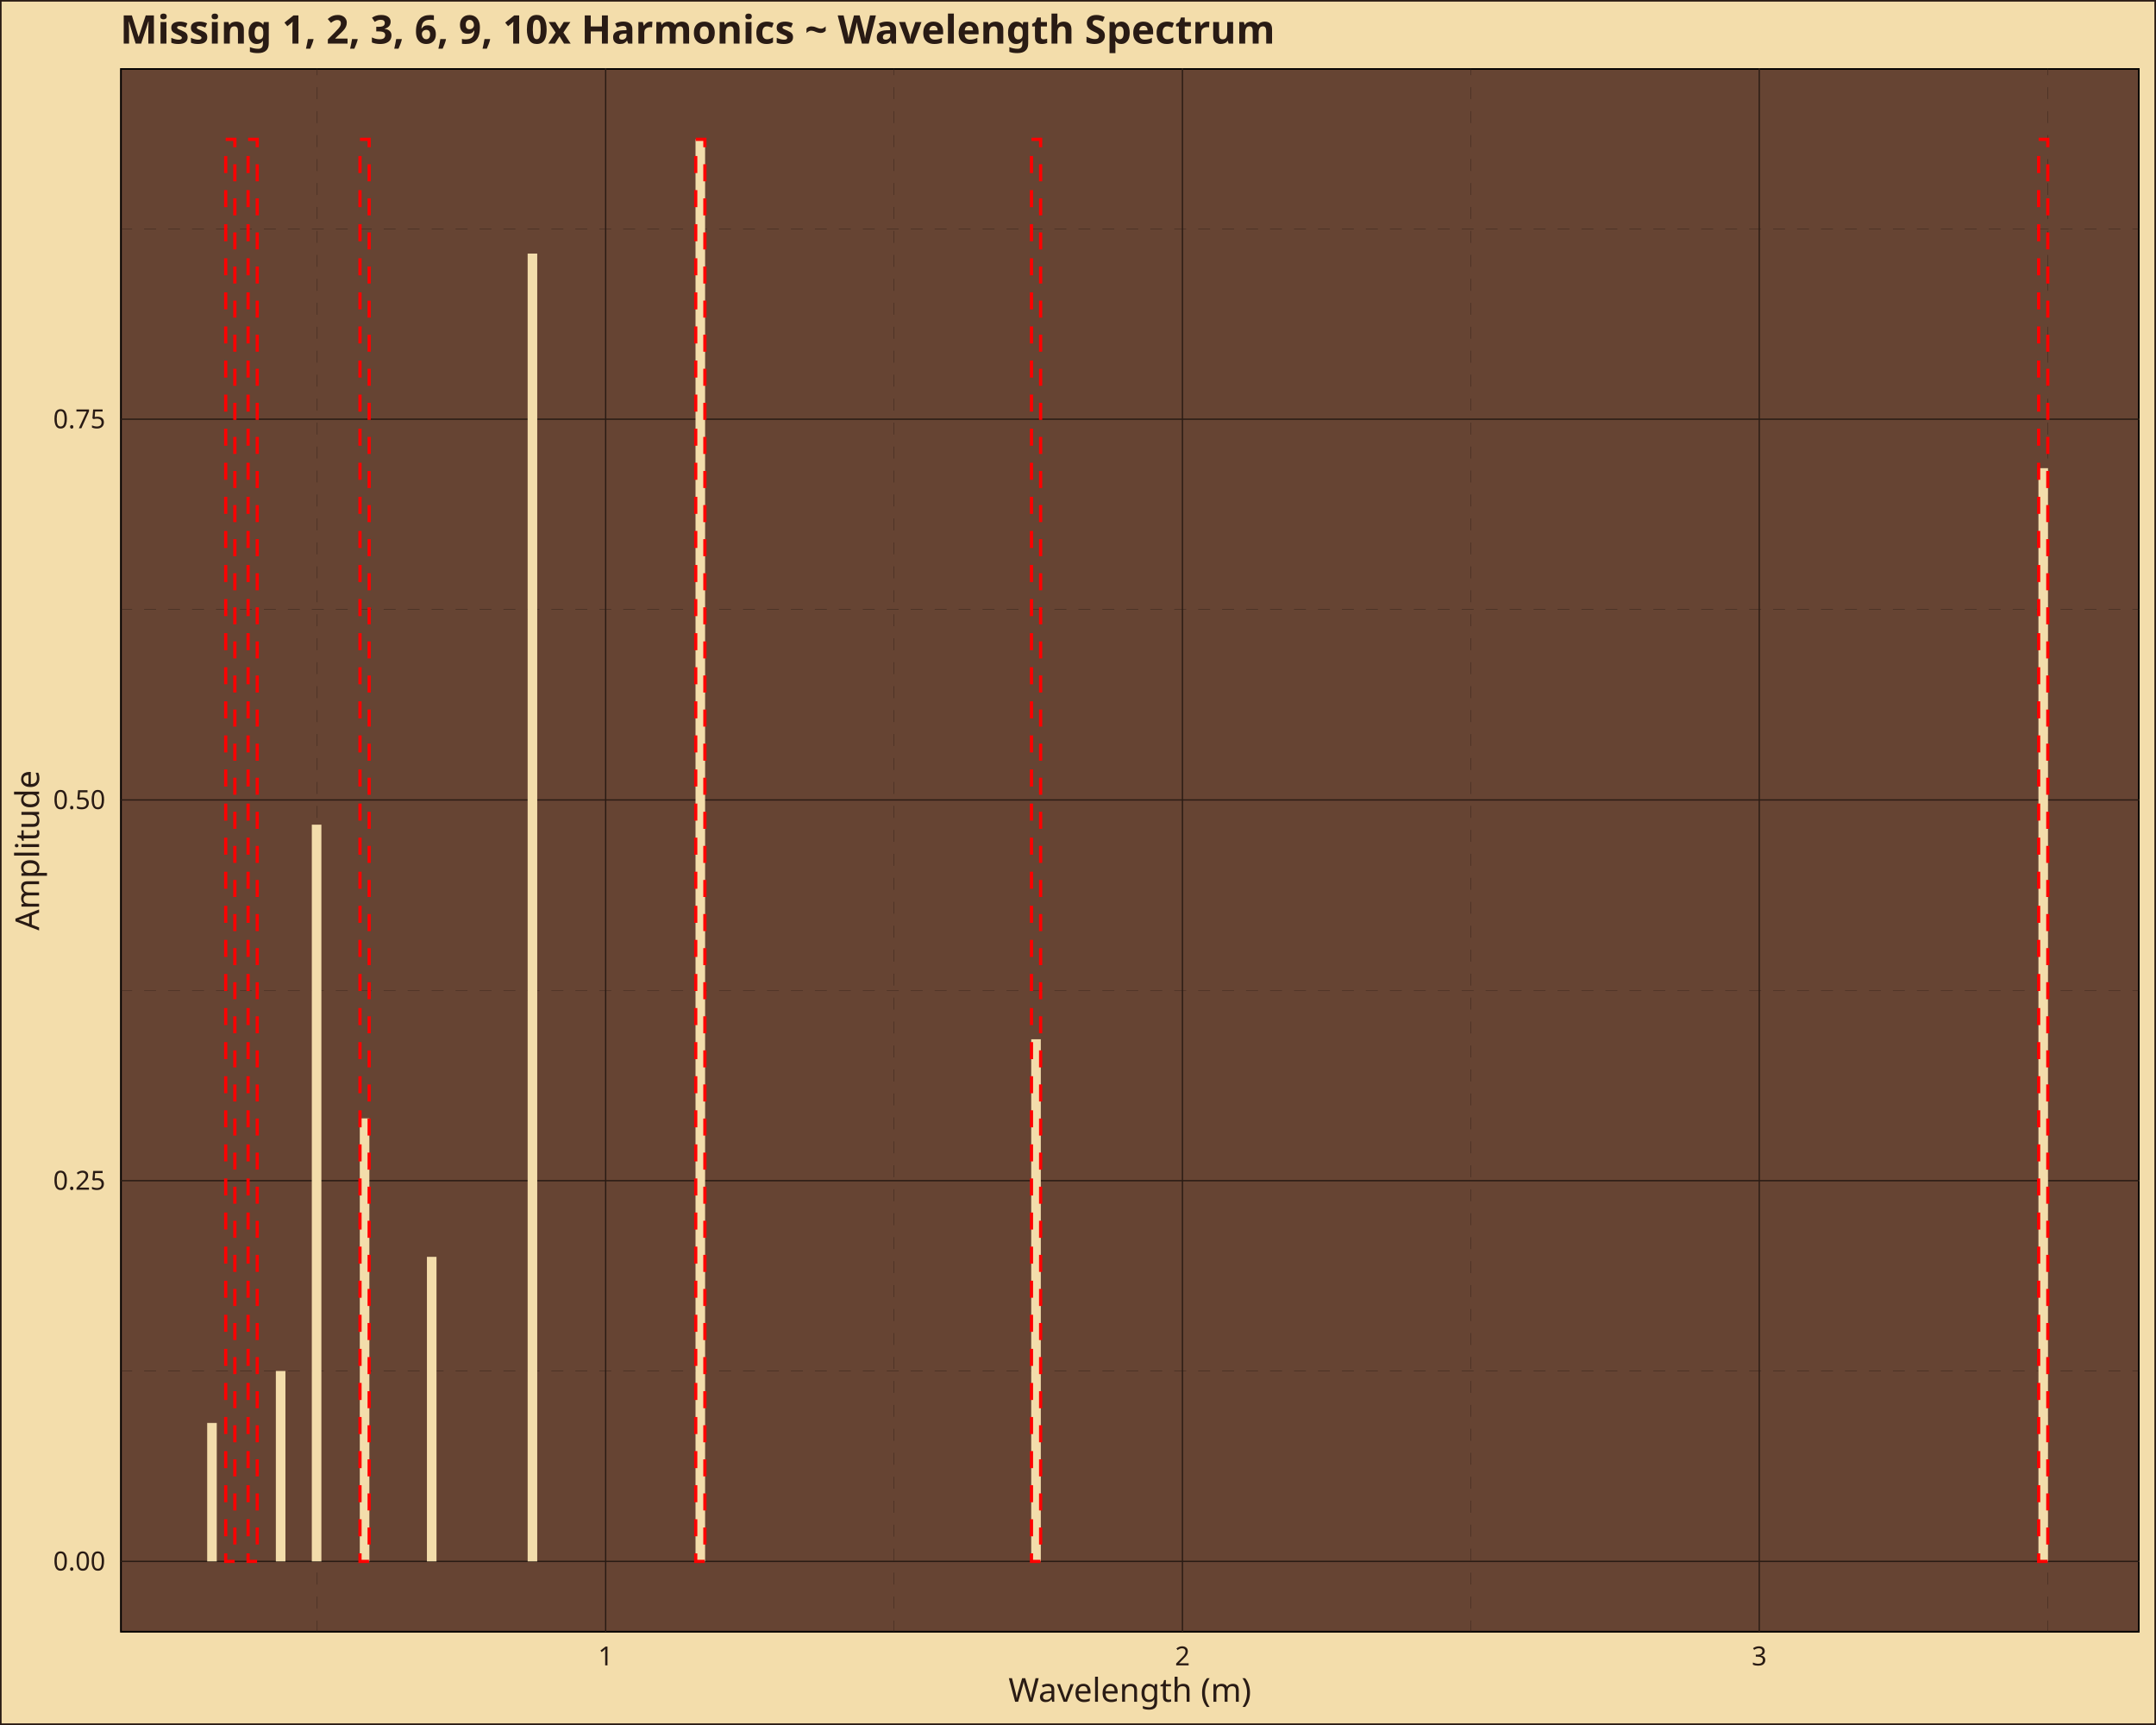
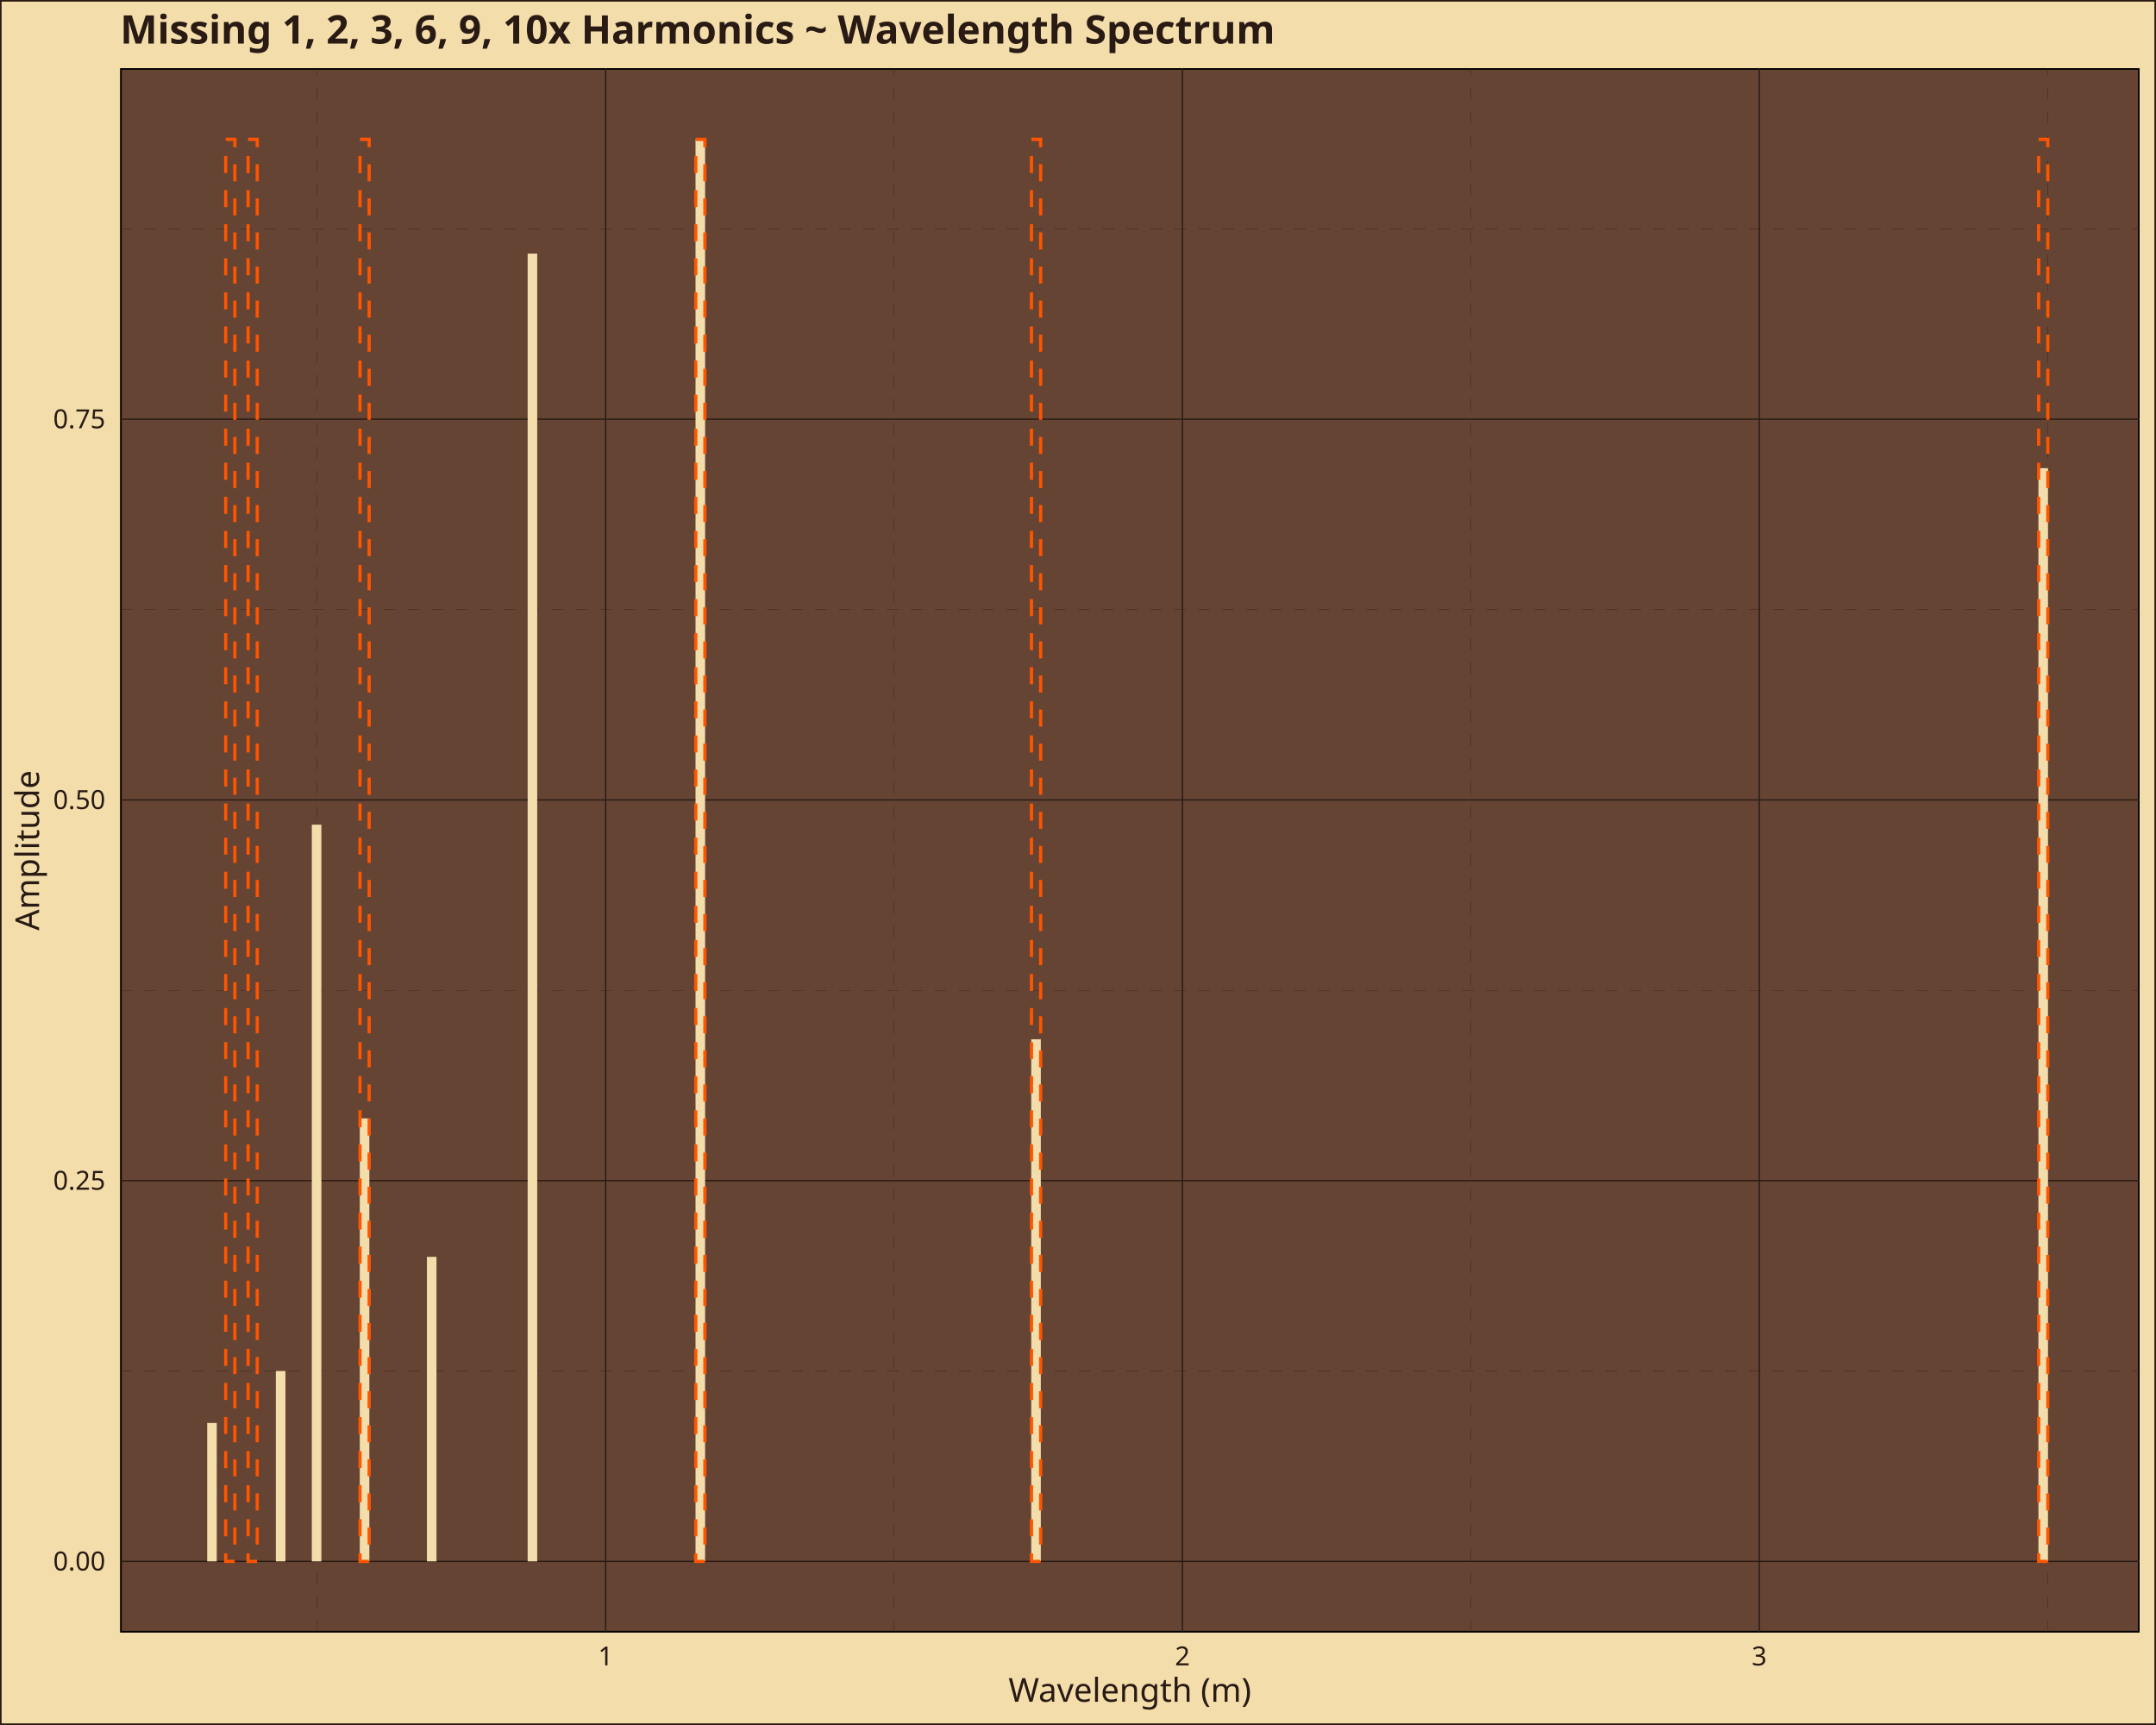
<svg xmlns="http://www.w3.org/2000/svg" class="svglite" data-engine-version="2.0" width="720.00pt" height="576.00pt" viewBox="0 0 720.00 576.00">
  <defs>
    <style type="text/css">
    .svglite line, .svglite polyline, .svglite polygon, .svglite path, .svglite rect, .svglite circle {
      fill: none;
      stroke: #000000;
      stroke-linecap: round;
      stroke-linejoin: round;
      stroke-miterlimit: 10.00;
    }
  </style>
  </defs>
  <rect width="100%" height="100%" style="stroke: none; fill: #FFFFFF;" />
  <defs>
    <clipPath id="cpMC4wMHw3MjAuMDB8MC4wMHw1NzYuMDA=">
      <rect x="0.00" y="0.00" width="720.00" height="576.00" />
    </clipPath>
  </defs>
  <g clip-path="url(#cpMC4wMHw3MjAuMDB8MC4wMHw1NzYuMDA=)">
    <rect x="0.00" y="0.00" width="720.00" height="576.00" style="stroke-width: 1.07; stroke: #291B14; fill: #F3DDAB;" />
  </g>
  <defs>
    <clipPath id="cpNDAuMTN8NzE0LjUyfDIyLjc4fDU0NS4xMQ==">
      <rect x="40.13" y="22.78" width="674.39" height="522.33" />
    </clipPath>
  </defs>
  <g clip-path="url(#cpNDAuMTN8NzE0LjUyfDIyLjc4fDU0NS4xMQ==)">
    <rect x="40.13" y="22.78" width="674.39" height="522.33" style="stroke-width: 1.07; fill: #664433;" />
    <polyline points="40.13,457.80 714.52,457.80 " style="stroke-width: 0.11; stroke: #291B14; stroke-dasharray: 4.00,4.00; stroke-linecap: butt;" />
    <polyline points="40.13,330.67 714.52,330.67 " style="stroke-width: 0.11; stroke: #291B14; stroke-dasharray: 4.00,4.00; stroke-linecap: butt;" />
    <polyline points="40.13,203.54 714.52,203.54 " style="stroke-width: 0.11; stroke: #291B14; stroke-dasharray: 4.00,4.00; stroke-linecap: butt;" />
    <polyline points="40.13,76.41 714.52,76.41 " style="stroke-width: 0.11; stroke: #291B14; stroke-dasharray: 4.00,4.00; stroke-linecap: butt;" />
    <polyline points="105.94,545.11 105.94,22.78 " style="stroke-width: 0.11; stroke: #291B14; stroke-dasharray: 4.00,4.00; stroke-linecap: butt;" />
    <polyline points="298.57,545.11 298.57,22.78 " style="stroke-width: 0.11; stroke: #291B14; stroke-dasharray: 4.00,4.00; stroke-linecap: butt;" />
    <polyline points="491.20,545.11 491.20,22.78 " style="stroke-width: 0.11; stroke: #291B14; stroke-dasharray: 4.00,4.00; stroke-linecap: butt;" />
    <polyline points="683.82,545.11 683.82,22.78 " style="stroke-width: 0.11; stroke: #291B14; stroke-dasharray: 4.00,4.00; stroke-linecap: butt;" />
    <polyline points="40.13,521.37 714.52,521.37 " style="stroke-width: 0.43; stroke: #291B14; stroke-linecap: butt;" />
    <polyline points="40.13,394.24 714.52,394.24 " style="stroke-width: 0.43; stroke: #291B14; stroke-linecap: butt;" />
    <polyline points="40.13,267.11 714.52,267.11 " style="stroke-width: 0.43; stroke: #291B14; stroke-linecap: butt;" />
    <polyline points="40.13,139.98 714.52,139.98 " style="stroke-width: 0.43; stroke: #291B14; stroke-linecap: butt;" />
    <polyline points="202.26,545.11 202.26,22.78 " style="stroke-width: 0.43; stroke: #291B14; stroke-linecap: butt;" />
    <polyline points="394.88,545.11 394.88,22.78 " style="stroke-width: 0.43; stroke: #291B14; stroke-linecap: butt;" />
    <polyline points="587.51,545.11 587.51,22.78 " style="stroke-width: 0.43; stroke: #291B14; stroke-linecap: butt;" />
    <line x1="70.79" y1="475.14" x2="70.79" y2="521.37" style="stroke-width: 3.20; stroke: #F3DDAB; stroke-linecap: butt;" />
    <line x1="93.72" y1="457.80" x2="93.72" y2="521.37" style="stroke-width: 3.20; stroke: #F3DDAB; stroke-linecap: butt;" />
    <line x1="105.73" y1="275.36" x2="105.73" y2="521.37" style="stroke-width: 3.20; stroke: #F3DDAB; stroke-linecap: butt;" />
    <line x1="121.75" y1="373.44" x2="121.75" y2="521.37" style="stroke-width: 3.20; stroke: #F3DDAB; stroke-linecap: butt;" />
    <line x1="144.17" y1="419.67" x2="144.17" y2="521.37" style="stroke-width: 3.20; stroke: #F3DDAB; stroke-linecap: butt;" />
    <line x1="177.81" y1="84.67" x2="177.81" y2="521.37" style="stroke-width: 3.20; stroke: #F3DDAB; stroke-linecap: butt;" />
    <line x1="233.87" y1="46.53" x2="233.87" y2="521.37" style="stroke-width: 3.20; stroke: #F3DDAB; stroke-linecap: butt;" />
    <line x1="345.98" y1="347.02" x2="345.98" y2="521.37" style="stroke-width: 3.20; stroke: #F3DDAB; stroke-linecap: butt;" />
    <line x1="682.34" y1="156.32" x2="682.34" y2="521.37" style="stroke-width: 3.20; stroke: #F3DDAB; stroke-linecap: butt;" />
-     <rect x="680.81" y="46.53" width="3.06" height="474.84" style="stroke-width: 1.07; stroke: #FF0000; stroke-dasharray: 5.69,5.69; stroke-linecap: butt; stroke-linejoin: miter;" />
-     <rect x="344.46" y="46.53" width="3.06" height="474.84" style="stroke-width: 1.07; stroke: #FF0000; stroke-dasharray: 5.69,5.69; stroke-linecap: butt; stroke-linejoin: miter;" />
-     <rect x="232.34" y="46.53" width="3.06" height="474.84" style="stroke-width: 1.07; stroke: #FF0000; stroke-dasharray: 5.69,5.69; stroke-linecap: butt; stroke-linejoin: miter;" />
-     <rect x="120.22" y="46.53" width="3.06" height="474.84" style="stroke-width: 1.07; stroke: #FF0000; stroke-dasharray: 5.69,5.69; stroke-linecap: butt; stroke-linejoin: miter;" />
-     <rect x="82.85" y="46.53" width="3.06" height="474.84" style="stroke-width: 1.07; stroke: #FF0000; stroke-dasharray: 5.69,5.69; stroke-linecap: butt; stroke-linejoin: miter;" />
-     <rect x="75.37" y="46.53" width="3.06" height="474.84" style="stroke-width: 1.07; stroke: #FF0000; stroke-dasharray: 5.69,5.69; stroke-linecap: butt; stroke-linejoin: miter;" />
+     <rect x="680.81" y="46.53" width="3.06" height="474.84" style="stroke-width: 1.07; stroke: #FF5500; stroke-dasharray: 5.69,5.69; stroke-linecap: butt; stroke-linejoin: miter;" />
+     <rect x="344.46" y="46.53" width="3.06" height="474.84" style="stroke-width: 1.07; stroke: #FF5500; stroke-dasharray: 5.69,5.69; stroke-linecap: butt; stroke-linejoin: miter;" />
+     <rect x="232.34" y="46.53" width="3.06" height="474.84" style="stroke-width: 1.07; stroke: #FF5500; stroke-dasharray: 5.69,5.69; stroke-linecap: butt; stroke-linejoin: miter;" />
+     <rect x="120.22" y="46.53" width="3.06" height="474.84" style="stroke-width: 1.07; stroke: #FF5500; stroke-dasharray: 5.69,5.69; stroke-linecap: butt; stroke-linejoin: miter;" />
+     <rect x="82.85" y="46.53" width="3.06" height="474.84" style="stroke-width: 1.07; stroke: #FF5500; stroke-dasharray: 5.69,5.69; stroke-linecap: butt; stroke-linejoin: miter;" />
+     <rect x="75.37" y="46.53" width="3.06" height="474.84" style="stroke-width: 1.07; stroke: #FF5500; stroke-dasharray: 5.69,5.69; stroke-linecap: butt; stroke-linejoin: miter;" />
  </g>
  <g clip-path="url(#cpMC4wMHw3MjAuMDB8MC4wMHw1NzYuMDA=)">
    <text x="35.20" y="524.40" text-anchor="end" style="font-size: 8.80px; fill: #291B14; font-family: sans;" textLength="17.13px" lengthAdjust="spacingAndGlyphs">0.00</text>
    <text x="35.20" y="397.27" text-anchor="end" style="font-size: 8.80px; fill: #291B14; font-family: sans;" textLength="17.13px" lengthAdjust="spacingAndGlyphs">0.25</text>
    <text x="35.20" y="270.14" text-anchor="end" style="font-size: 8.80px; fill: #291B14; font-family: sans;" textLength="17.13px" lengthAdjust="spacingAndGlyphs">0.50</text>
    <text x="35.20" y="143.00" text-anchor="end" style="font-size: 8.80px; fill: #291B14; font-family: sans;" textLength="17.13px" lengthAdjust="spacingAndGlyphs">0.75</text>
    <text x="202.26" y="556.10" text-anchor="middle" style="font-size: 8.80px; fill: #291B14; font-family: sans;" textLength="4.89px" lengthAdjust="spacingAndGlyphs">1</text>
    <text x="394.88" y="556.10" text-anchor="middle" style="font-size: 8.80px; fill: #291B14; font-family: sans;" textLength="4.89px" lengthAdjust="spacingAndGlyphs">2</text>
    <text x="587.51" y="556.10" text-anchor="middle" style="font-size: 8.80px; fill: #291B14; font-family: sans;" textLength="4.89px" lengthAdjust="spacingAndGlyphs">3</text>
    <text x="377.33" y="568.24" text-anchor="middle" style="font-size: 11.00px; fill: #291B14; font-family: sans;" textLength="77.64px" lengthAdjust="spacingAndGlyphs">Wavelength (m)</text>
    <text transform="translate(13.05,283.95) rotate(-90)" text-anchor="middle" style="font-size: 11.00px; fill: #291B14; font-family: sans;" textLength="48.92px" lengthAdjust="spacingAndGlyphs">Amplitude</text>
    <text x="40.13" y="14.56" style="font-size: 13.20px; font-weight: bold; fill: #291B14; font-family: sans;" textLength="354.78px" lengthAdjust="spacingAndGlyphs">Missing 1, 2, 3, 6, 9, 10x Harmonics ~ Wavelength Spectrum</text>
  </g>
</svg>
